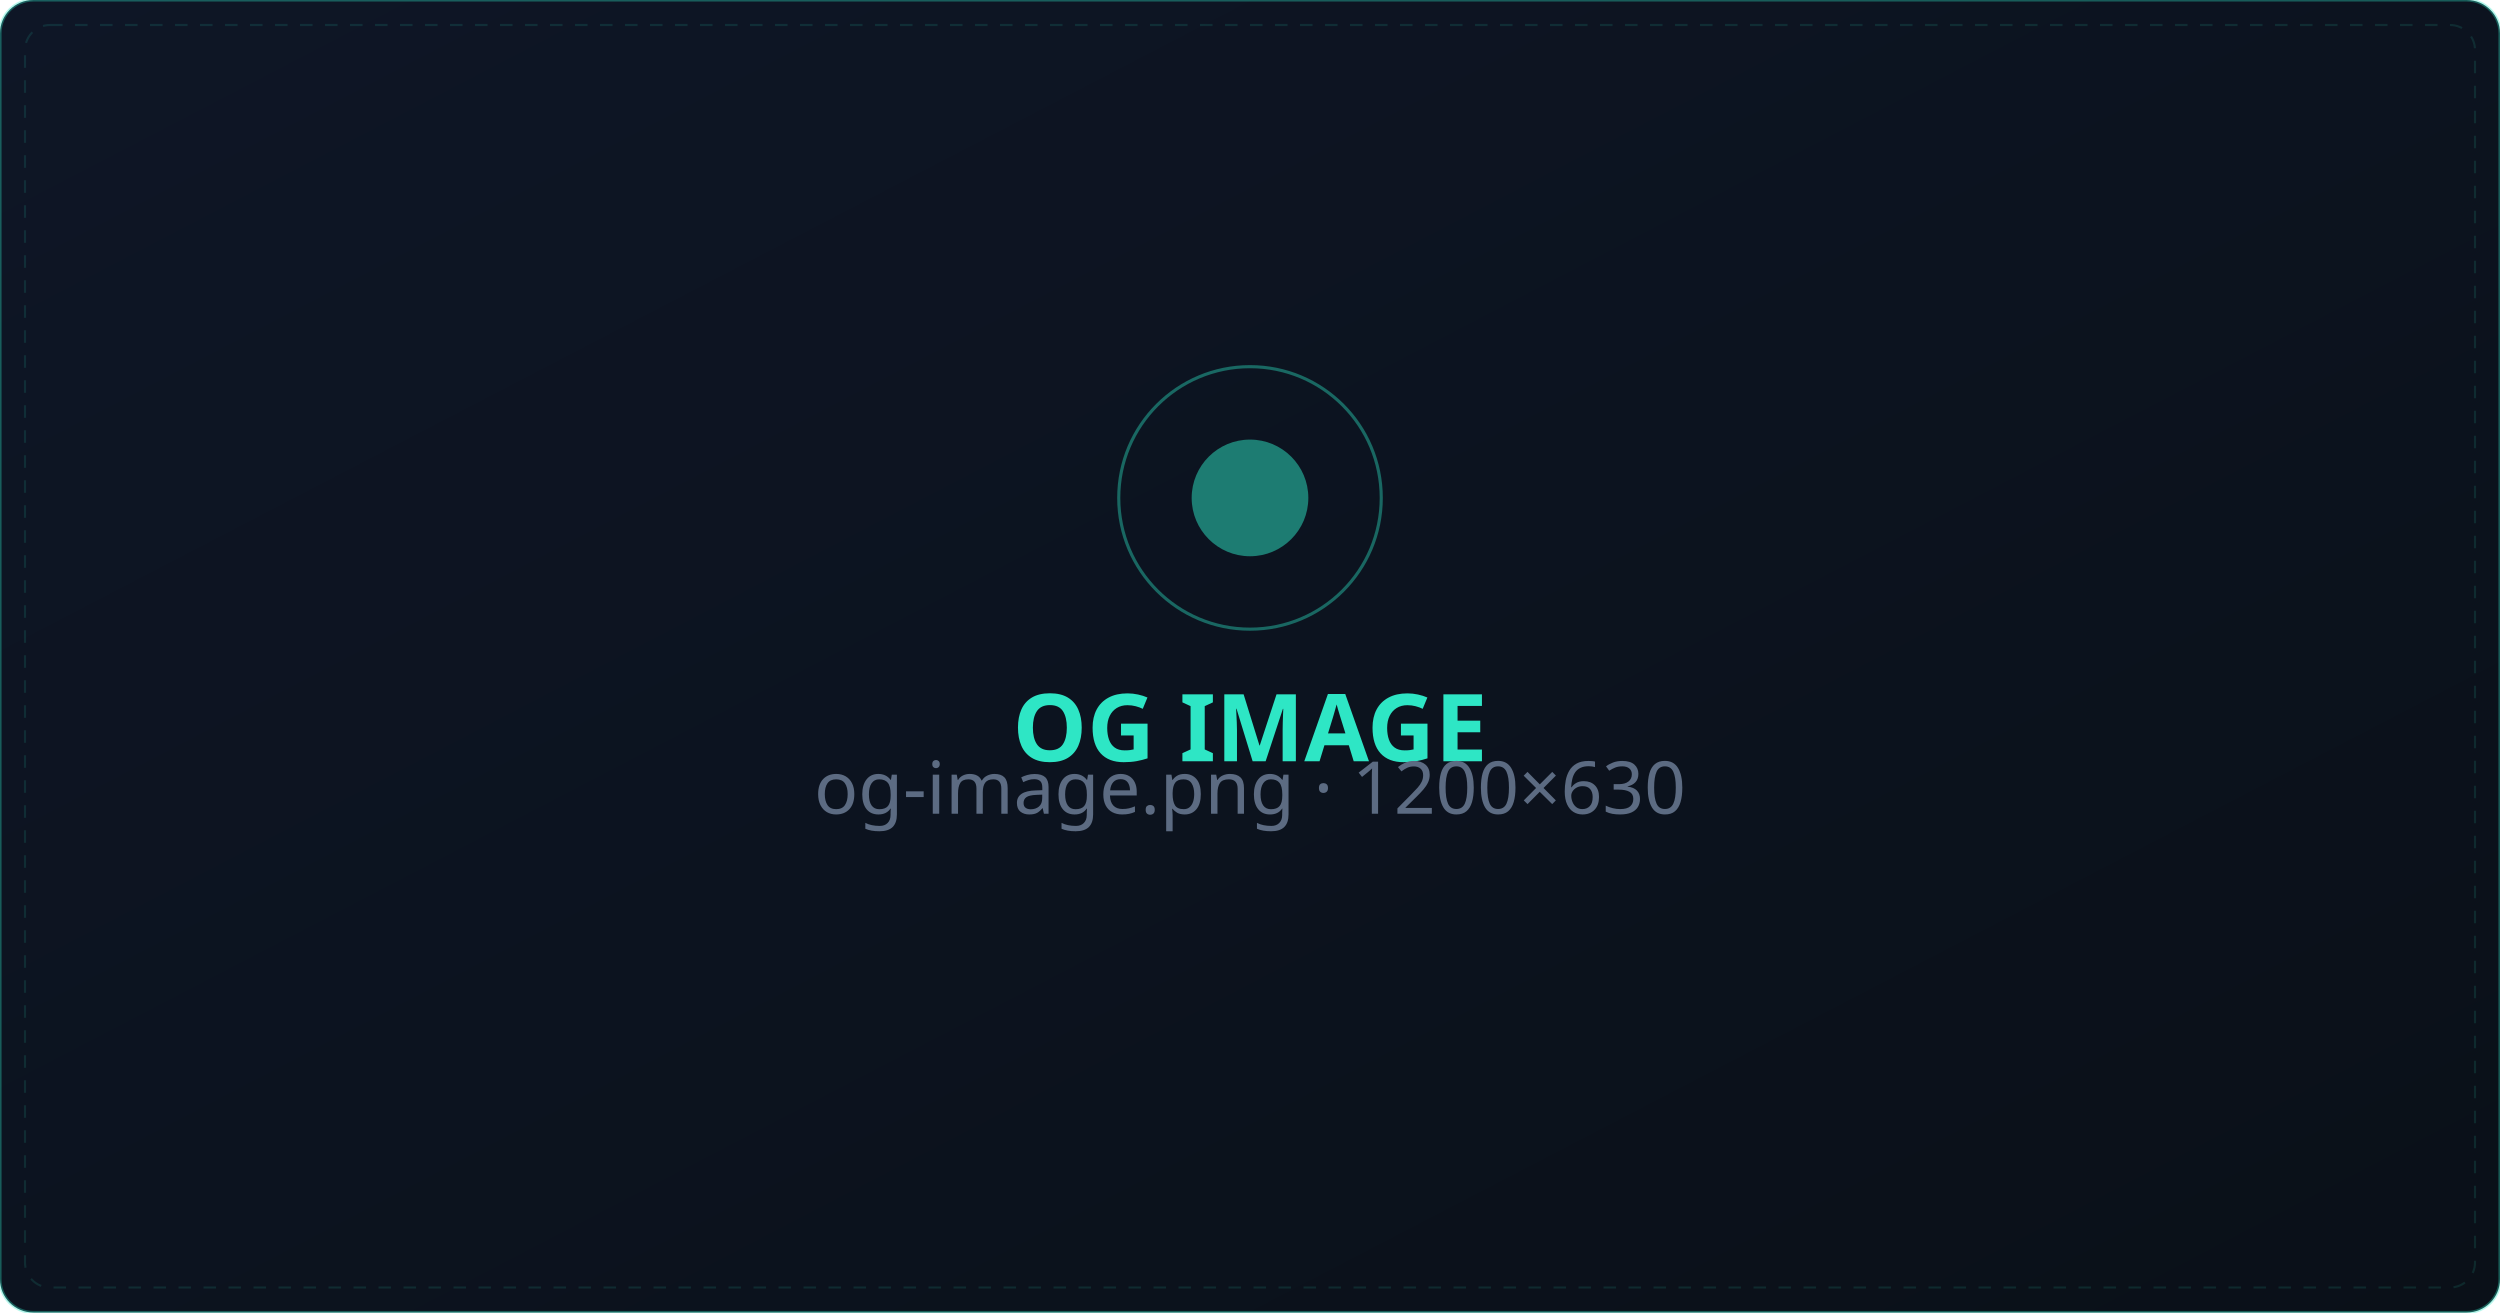
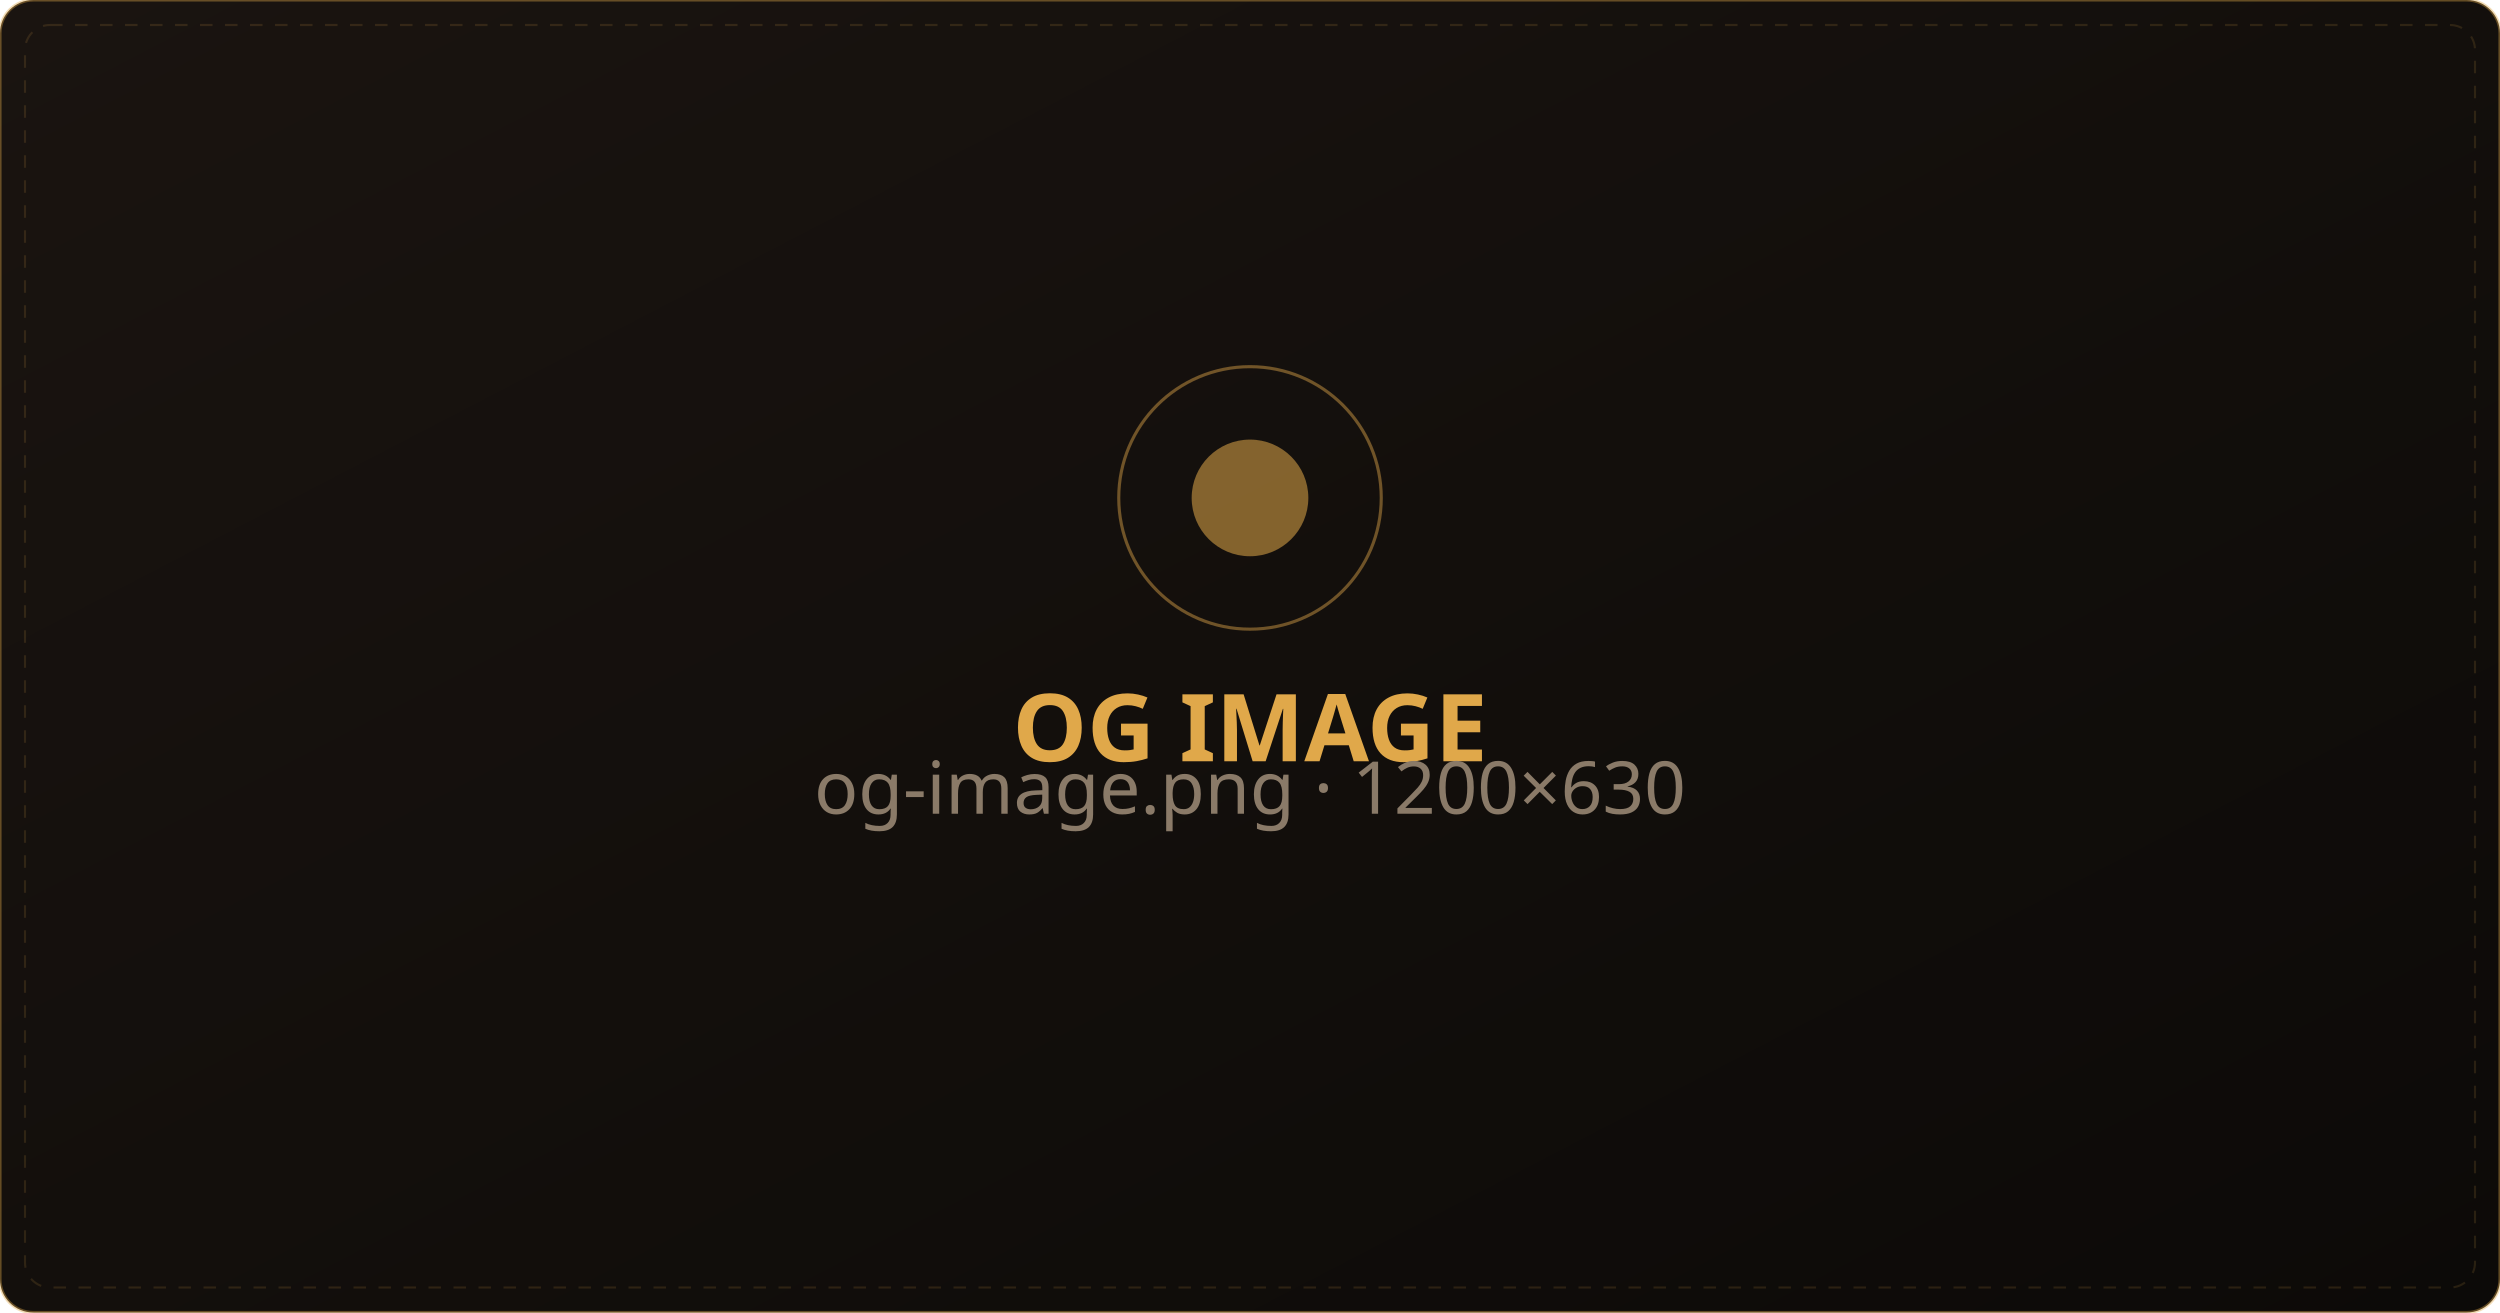
<svg xmlns="http://www.w3.org/2000/svg" width="1200" height="630" viewBox="0 0 1200 630" role="img" aria-label="OG IMAGE placeholder">
  <defs>
    <linearGradient id="g" x1="0%" y1="0%" x2="100%" y2="100%">
-       <stop offset="0%" stop-color="#0e1626" />
-       <stop offset="100%" stop-color="#0a1018" />
+       <stop offset="0%" stop-color="#1a1410" />
+       <stop offset="100%" stop-color="#0c0a08" />
    </linearGradient>
  </defs>
-   <rect width="1200" height="630" rx="16" fill="url(#g)" stroke="#2ee6c5" stroke-opacity="0.35" stroke-width="1.5" />
-   <rect x="12" y="12" width="1176" height="606" rx="12" fill="none" stroke="#2ee6c5" stroke-opacity="0.12" stroke-dasharray="6 6" />
-   <circle cx="600" cy="239" r="63" fill="none" stroke="#2ee6c5" stroke-opacity="0.4" stroke-width="1.5" />
-   <circle cx="600" cy="239" r="28" fill="#2ee6c5" fill-opacity="0.5" />
-   <text x="50%" y="58%" text-anchor="middle" fill="#2ee6c5" font-family="system-ui,sans-serif" font-size="45" font-weight="600">OG IMAGE</text>
-   <text x="50%" y="62%" text-anchor="middle" fill="#5c6b82" font-family="system-ui,sans-serif" font-size="35" font-weight="500">og-image.png · 1200×630</text>
+   <rect width="1200" height="630" rx="16" fill="url(#g)" stroke="#e0a84a" stroke-opacity="0.4" stroke-width="1.5" />
+   <rect x="12" y="12" width="1176" height="606" rx="12" fill="none" stroke="#e0a84a" stroke-opacity="0.14" stroke-dasharray="6 6" />
+   <circle cx="600" cy="239" r="63" fill="none" stroke="#e0a84a" stroke-opacity="0.45" stroke-width="1.5" />
+   <circle cx="600" cy="239" r="28" fill="#e0a84a" fill-opacity="0.55" />
+   <text x="50%" y="58%" text-anchor="middle" fill="#e0a84a" font-family="system-ui,sans-serif" font-size="45" font-weight="600">OG IMAGE</text>
+   <text x="50%" y="62%" text-anchor="middle" fill="#8a7a68" font-family="system-ui,sans-serif" font-size="35" font-weight="500">og-image.png · 1200×630</text>
</svg>
